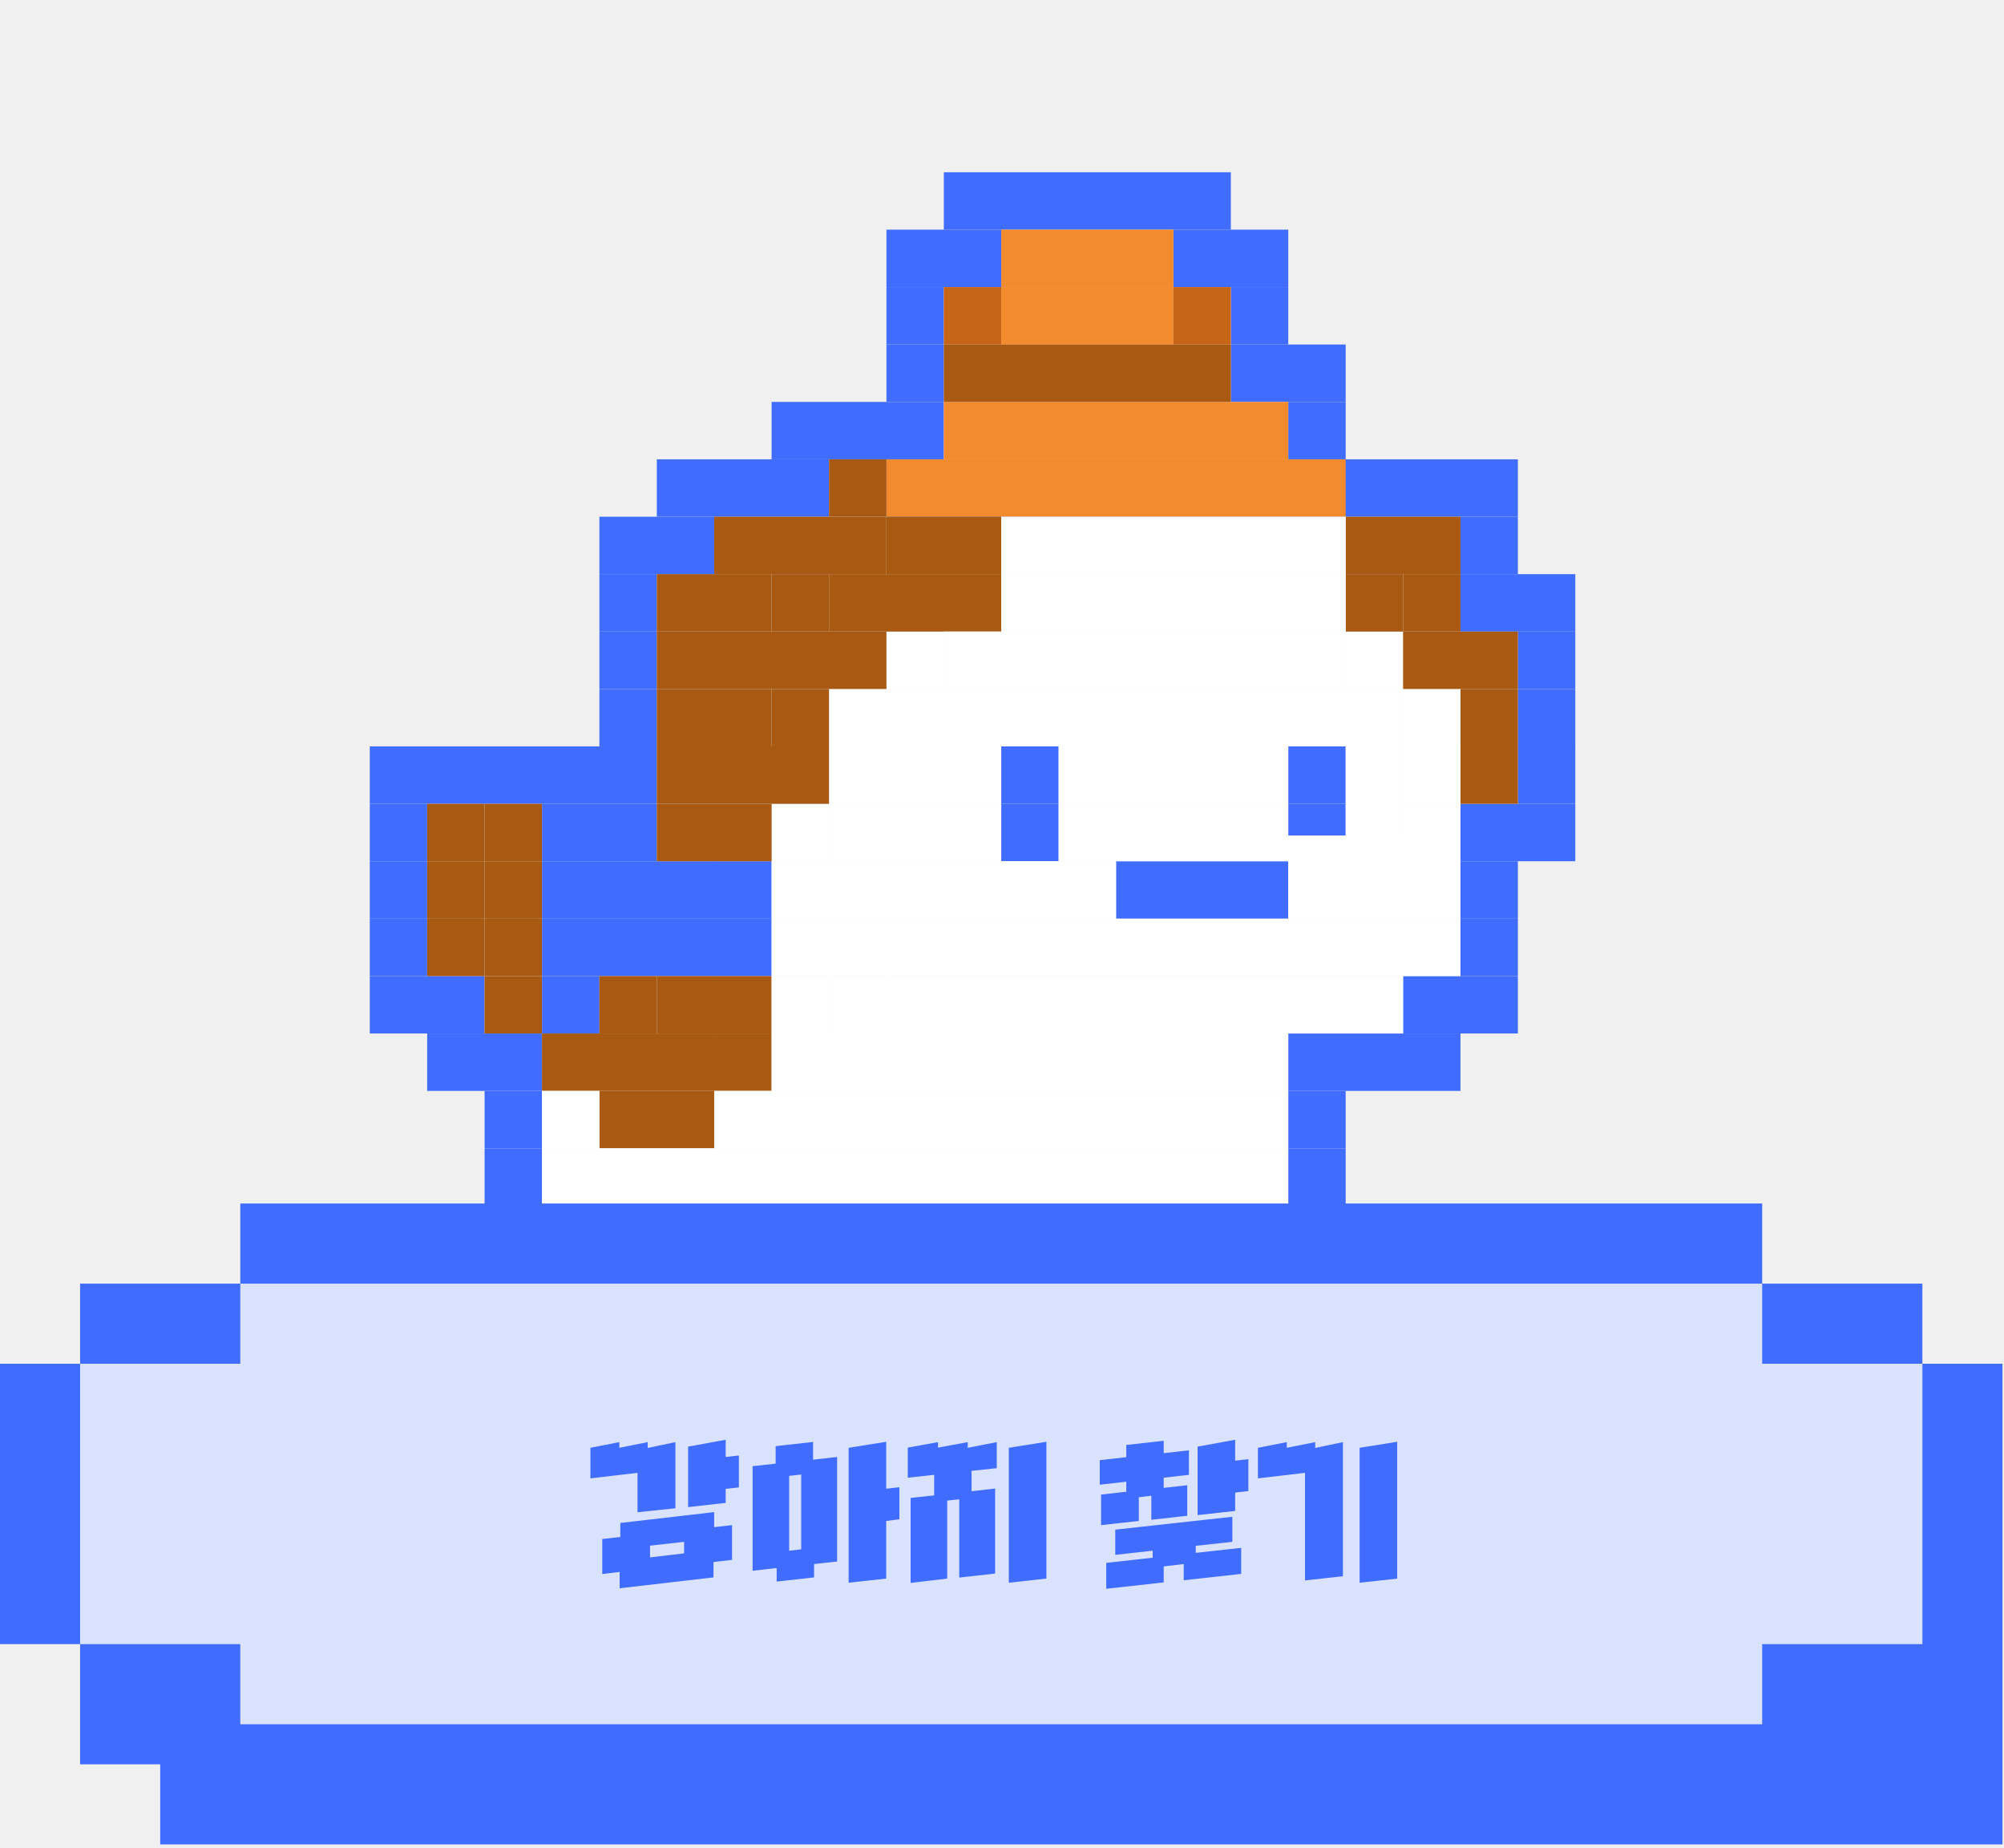
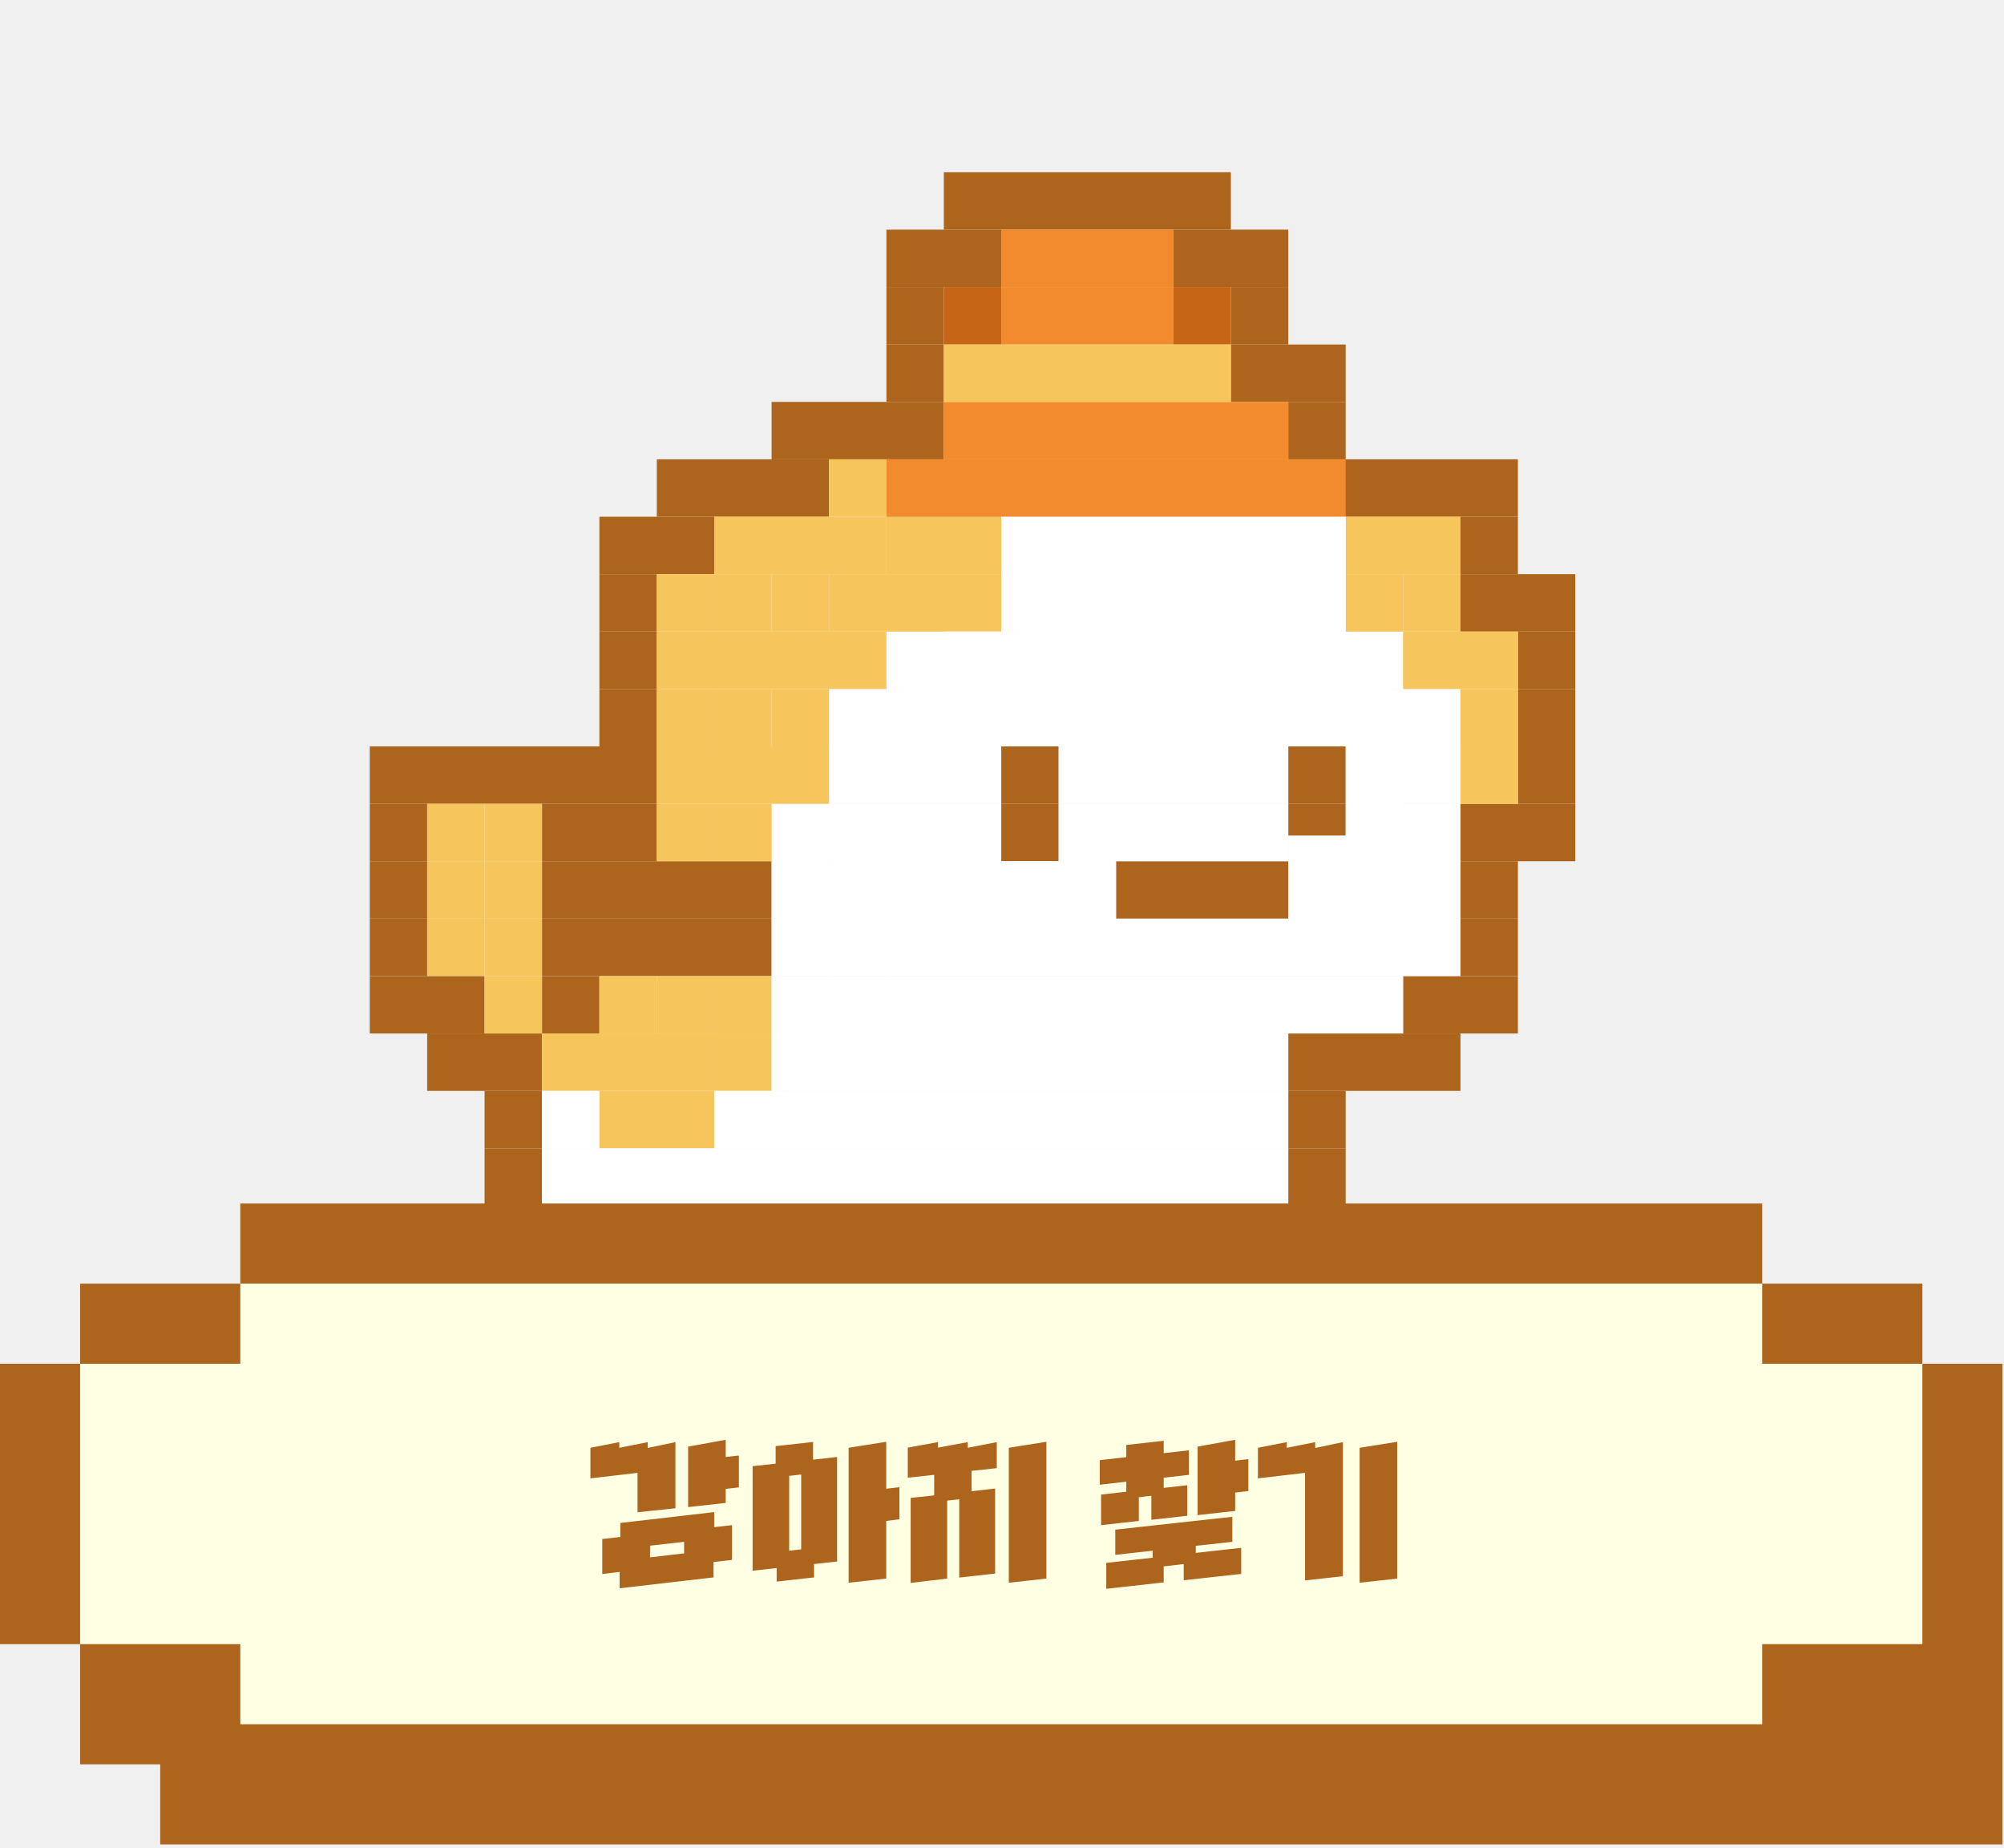
<svg xmlns="http://www.w3.org/2000/svg" width="192" height="177" viewBox="0 0 192 177" fill="none">
-   <path d="M117.927 16.5H90.427V22H117.927V16.5Z" fill="#406DFF" style="fill:#406DFF;fill:color(display-p3 0.251 0.427 1);fill-opacity:1;" />
-   <path d="M95.927 22H84.927V27.5H95.927V22Z" fill="#406DFF" style="fill:#406DFF;fill:color(display-p3 0.251 0.427 1);fill-opacity:1;" />
-   <path d="M123.427 22H112.427V27.5H123.427V22Z" fill="#406DFF" style="fill:#406DFF;fill:color(display-p3 0.251 0.427 1);fill-opacity:1;" />
-   <path d="M90.427 27.5H84.927V33H90.427V27.5Z" fill="#406DFF" style="fill:#406DFF;fill:color(display-p3 0.251 0.427 1);fill-opacity:1;" />
-   <path d="M123.427 27.5H117.927V33H123.427V27.5Z" fill="#406DFF" style="fill:#406DFF;fill:color(display-p3 0.251 0.427 1);fill-opacity:1;" />
-   <path d="M90.427 33H84.927V38.5H90.427V33Z" fill="#406DFF" style="fill:#406DFF;fill:color(display-p3 0.251 0.427 1);fill-opacity:1;" />
-   <path d="M128.927 33H117.927V38.5H128.927V33Z" fill="#406DFF" style="fill:#406DFF;fill:color(display-p3 0.251 0.427 1);fill-opacity:1;" />
-   <path d="M90.427 38.5H73.927V44H90.427V38.5Z" fill="#406DFF" style="fill:#406DFF;fill:color(display-p3 0.251 0.427 1);fill-opacity:1;" />
-   <path d="M128.927 38.5H123.427V44H128.927V38.5Z" fill="#406DFF" style="fill:#406DFF;fill:color(display-p3 0.251 0.427 1);fill-opacity:1;" />
-   <path d="M79.427 44H62.927V49.5H79.427V44Z" fill="#406DFF" style="fill:#406DFF;fill:color(display-p3 0.251 0.427 1);fill-opacity:1;" />
-   <path d="M145.427 44H84.927V49.5H145.427V44Z" fill="#406DFF" style="fill:#406DFF;fill:color(display-p3 0.251 0.427 1);fill-opacity:1;" />
-   <path d="M68.427 49.5H57.427V55H68.427V49.5Z" fill="#406DFF" style="fill:#406DFF;fill:color(display-p3 0.251 0.427 1);fill-opacity:1;" />
-   <path d="M145.427 49.5H139.927V55H145.427V49.5Z" fill="#406DFF" style="fill:#406DFF;fill:color(display-p3 0.251 0.427 1);fill-opacity:1;" />
-   <path d="M62.927 55H57.427V60.5H62.927V55Z" fill="#406DFF" style="fill:#406DFF;fill:color(display-p3 0.251 0.427 1);fill-opacity:1;" />
-   <path d="M150.927 55H139.927V60.5H150.927V55Z" fill="#406DFF" style="fill:#406DFF;fill:color(display-p3 0.251 0.427 1);fill-opacity:1;" />
-   <path d="M62.927 60.5H57.427V66H62.927V60.5Z" fill="#406DFF" style="fill:#406DFF;fill:color(display-p3 0.251 0.427 1);fill-opacity:1;" />
+   <path d="M117.927 16.5H90.427V22H117.927V16.5Z" fill="#AD651D" style="fill:#AD651D;fill:color(display-p3 0.678 0.396 0.114);fill-opacity:1;" />
+   <path d="M95.927 22H84.927V27.5H95.927V22Z" fill="#AD651D" style="fill:#AD651D;fill:color(display-p3 0.678 0.396 0.114);fill-opacity:1;" />
+   <path d="M123.427 22H112.427V27.5H123.427V22Z" fill="#AD651D" style="fill:#AD651D;fill:color(display-p3 0.678 0.396 0.114);fill-opacity:1;" />
+   <path d="M90.427 27.5H84.927V33H90.427V27.5Z" fill="#AD651D" style="fill:#AD651D;fill:color(display-p3 0.678 0.396 0.114);fill-opacity:1;" />
+   <path d="M123.427 27.5H117.927V33H123.427V27.5Z" fill="#AD651D" style="fill:#AD651D;fill:color(display-p3 0.678 0.396 0.114);fill-opacity:1;" />
+   <path d="M90.427 33H84.927V38.5H90.427V33Z" fill="#AD651D" style="fill:#AD651D;fill:color(display-p3 0.678 0.396 0.114);fill-opacity:1;" />
+   <path d="M128.927 33H117.927V38.5H128.927V33Z" fill="#AD651D" style="fill:#AD651D;fill:color(display-p3 0.678 0.396 0.114);fill-opacity:1;" />
+   <path d="M90.427 38.5H73.927V44H90.427V38.5Z" fill="#AD651D" style="fill:#AD651D;fill:color(display-p3 0.678 0.396 0.114);fill-opacity:1;" />
+   <path d="M128.927 38.5H123.427V44H128.927V38.5Z" fill="#AD651D" style="fill:#AD651D;fill:color(display-p3 0.678 0.396 0.114);fill-opacity:1;" />
+   <path d="M79.427 44H62.927V49.5H79.427V44Z" fill="#AD651D" style="fill:#AD651D;fill:color(display-p3 0.678 0.396 0.114);fill-opacity:1;" />
+   <path d="M145.427 44H84.927V49.5H145.427V44Z" fill="#AD651D" style="fill:#AD651D;fill:color(display-p3 0.678 0.396 0.114);fill-opacity:1;" />
+   <path d="M68.427 49.5H57.427V55H68.427V49.5Z" fill="#AD651D" style="fill:#AD651D;fill:color(display-p3 0.678 0.396 0.114);fill-opacity:1;" />
+   <path d="M145.427 49.5H139.927V55H145.427V49.5Z" fill="#AD651D" style="fill:#AD651D;fill:color(display-p3 0.678 0.396 0.114);fill-opacity:1;" />
+   <path d="M62.927 55H57.427V60.5H62.927V55Z" fill="#AD651D" style="fill:#AD651D;fill:color(display-p3 0.678 0.396 0.114);fill-opacity:1;" />
+   <path d="M150.927 55H139.927V60.5H150.927V55Z" fill="#AD651D" style="fill:#AD651D;fill:color(display-p3 0.678 0.396 0.114);fill-opacity:1;" />
+   <path d="M62.927 60.5H57.427V66H62.927V60.5Z" fill="#AD651D" style="fill:#AD651D;fill:color(display-p3 0.678 0.396 0.114);fill-opacity:1;" />
  <path d="M90.427 60.5H84.927V66H90.427V60.5Z" fill="white" style="fill:white;fill-opacity:1;" />
  <path d="M134.427 60.5H128.927V66H134.427V60.5Z" fill="white" style="fill:white;fill-opacity:1;" />
-   <path d="M150.927 60.5H145.427V66H150.927V60.5Z" fill="#406DFF" style="fill:#406DFF;fill:color(display-p3 0.251 0.427 1);fill-opacity:1;" />
-   <path d="M62.927 66H57.427V71.5H62.927V66Z" fill="#406DFF" style="fill:#406DFF;fill:color(display-p3 0.251 0.427 1);fill-opacity:1;" />
+   <path d="M150.927 60.5H145.427V66H150.927V60.5Z" fill="#AD651D" style="fill:#AD651D;fill:color(display-p3 0.678 0.396 0.114);fill-opacity:1;" />
+   <path d="M62.927 66H57.427V71.5H62.927V66Z" fill="#AD651D" style="fill:#AD651D;fill:color(display-p3 0.678 0.396 0.114);fill-opacity:1;" />
  <path d="M84.927 66H79.427V71.5H84.927V66Z" fill="white" style="fill:white;fill-opacity:1;" />
  <path d="M139.927 66H134.427V71.5H139.927V66Z" fill="white" style="fill:white;fill-opacity:1;" />
-   <path d="M150.927 66H145.427V71.5H150.927V66Z" fill="#406DFF" style="fill:#406DFF;fill:color(display-p3 0.251 0.427 1);fill-opacity:1;" />
-   <path d="M62.927 71.5H35.427V77H62.927V71.5Z" fill="#406DFF" style="fill:#406DFF;fill:color(display-p3 0.251 0.427 1);fill-opacity:1;" />
+   <path d="M150.927 66H145.427V71.5H150.927V66Z" fill="#AD651D" style="fill:#AD651D;fill:color(display-p3 0.678 0.396 0.114);fill-opacity:1;" />
+   <path d="M62.927 71.5H35.427V77H62.927V71.5Z" fill="#AD651D" style="fill:#AD651D;fill:color(display-p3 0.678 0.396 0.114);fill-opacity:1;" />
  <path d="M84.927 71.5H79.427V77H84.927V71.5Z" fill="white" style="fill:white;fill-opacity:1;" />
-   <path d="M101.427 71.5H95.927V77H101.427V71.5Z" fill="#406DFF" style="fill:#406DFF;fill:color(display-p3 0.251 0.427 1);fill-opacity:1;" />
-   <path d="M128.927 71.5H123.427V77H128.927V71.5Z" fill="#406DFF" style="fill:#406DFF;fill:color(display-p3 0.251 0.427 1);fill-opacity:1;" />
-   <path d="M150.927 71.5H145.427V77H150.927V71.5Z" fill="#406DFF" style="fill:#406DFF;fill:color(display-p3 0.251 0.427 1);fill-opacity:1;" />
-   <path d="M40.927 77H35.427V82.5H40.927V77Z" fill="#406DFF" style="fill:#406DFF;fill:color(display-p3 0.251 0.427 1);fill-opacity:1;" />
-   <path d="M62.927 77H51.927V82.5H62.927V77Z" fill="#406DFF" style="fill:#406DFF;fill:color(display-p3 0.251 0.427 1);fill-opacity:1;" />
+   <path d="M101.427 71.5H95.927V77H101.427V71.5Z" fill="#AD651D" style="fill:#AD651D;fill:color(display-p3 0.678 0.396 0.114);fill-opacity:1;" />
+   <path d="M128.927 71.5H123.427V77H128.927V71.5Z" fill="#AD651D" style="fill:#AD651D;fill:color(display-p3 0.678 0.396 0.114);fill-opacity:1;" />
+   <path d="M150.927 71.5H145.427V77H150.927V71.5Z" fill="#AD651D" style="fill:#AD651D;fill:color(display-p3 0.678 0.396 0.114);fill-opacity:1;" />
+   <path d="M40.927 77H35.427V82.5H40.927V77Z" fill="#AD651D" style="fill:#AD651D;fill:color(display-p3 0.678 0.396 0.114);fill-opacity:1;" />
+   <path d="M62.927 77H51.927V82.5H62.927V77Z" fill="#AD651D" style="fill:#AD651D;fill:color(display-p3 0.678 0.396 0.114);fill-opacity:1;" />
  <path d="M79.427 77H73.927V82.5H79.427V77Z" fill="white" style="fill:white;fill-opacity:1;" />
-   <path d="M101.427 77H95.927V82.5H101.427V77Z" fill="#406DFF" style="fill:#406DFF;fill:color(display-p3 0.251 0.427 1);fill-opacity:1;" />
-   <path d="M128.927 77H123.427V80.053H128.927V77Z" fill="#406DFF" style="fill:#406DFF;fill:color(display-p3 0.251 0.427 1);fill-opacity:1;" />
-   <path d="M150.927 77H139.927V82.5H150.927V77Z" fill="#406DFF" style="fill:#406DFF;fill:color(display-p3 0.251 0.427 1);fill-opacity:1;" />
-   <path d="M40.927 82.5H35.427V88H40.927V82.5Z" fill="#406DFF" style="fill:#406DFF;fill:color(display-p3 0.251 0.427 1);fill-opacity:1;" />
-   <path d="M73.927 82.5H51.927V88H73.927V82.5Z" fill="#406DFF" style="fill:#406DFF;fill:color(display-p3 0.251 0.427 1);fill-opacity:1;" />
-   <path d="M123.427 82.5H106.927V88H123.427V82.5Z" fill="#406DFF" style="fill:#406DFF;fill:color(display-p3 0.251 0.427 1);fill-opacity:1;" />
-   <path d="M145.427 82.5H139.927V88H145.427V82.5Z" fill="#406DFF" style="fill:#406DFF;fill:color(display-p3 0.251 0.427 1);fill-opacity:1;" />
-   <path d="M40.927 88H35.427V93.5H40.927V88Z" fill="#406DFF" style="fill:#406DFF;fill:color(display-p3 0.251 0.427 1);fill-opacity:1;" />
-   <path d="M73.927 88H51.927V93.5H73.927V88Z" fill="#406DFF" style="fill:#406DFF;fill:color(display-p3 0.251 0.427 1);fill-opacity:1;" />
-   <path d="M145.427 88H139.927V93.5H145.427V88Z" fill="#406DFF" style="fill:#406DFF;fill:color(display-p3 0.251 0.427 1);fill-opacity:1;" />
-   <path d="M46.427 93.5H35.427V99H46.427V93.5Z" fill="#406DFF" style="fill:#406DFF;fill:color(display-p3 0.251 0.427 1);fill-opacity:1;" />
-   <path d="M57.427 93.5H51.927V99H57.427V93.5Z" fill="#406DFF" style="fill:#406DFF;fill:color(display-p3 0.251 0.427 1);fill-opacity:1;" />
+   <path d="M101.427 77H95.927V82.5H101.427V77Z" fill="#AD651D" style="fill:#AD651D;fill:color(display-p3 0.678 0.396 0.114);fill-opacity:1;" />
+   <path d="M128.927 77H123.427V80.053H128.927V77Z" fill="#AD651D" style="fill:#AD651D;fill:color(display-p3 0.678 0.396 0.114);fill-opacity:1;" />
+   <path d="M150.927 77H139.927V82.5H150.927V77Z" fill="#AD651D" style="fill:#AD651D;fill:color(display-p3 0.678 0.396 0.114);fill-opacity:1;" />
+   <path d="M40.927 82.5H35.427V88H40.927V82.5Z" fill="#AD651D" style="fill:#AD651D;fill:color(display-p3 0.678 0.396 0.114);fill-opacity:1;" />
+   <path d="M73.927 82.5H51.927V88H73.927V82.5Z" fill="#AD651D" style="fill:#AD651D;fill:color(display-p3 0.678 0.396 0.114);fill-opacity:1;" />
+   <path d="M123.427 82.5H106.927V88H123.427V82.5Z" fill="#AD651D" style="fill:#AD651D;fill:color(display-p3 0.678 0.396 0.114);fill-opacity:1;" />
+   <path d="M145.427 82.5H139.927V88H145.427V82.5Z" fill="#AD651D" style="fill:#AD651D;fill:color(display-p3 0.678 0.396 0.114);fill-opacity:1;" />
+   <path d="M40.927 88H35.427V93.5H40.927V88Z" fill="#AD651D" style="fill:#AD651D;fill:color(display-p3 0.678 0.396 0.114);fill-opacity:1;" />
+   <path d="M73.927 88H51.927V93.5H73.927V88Z" fill="#AD651D" style="fill:#AD651D;fill:color(display-p3 0.678 0.396 0.114);fill-opacity:1;" />
+   <path d="M145.427 88H139.927V93.5H145.427V88Z" fill="#AD651D" style="fill:#AD651D;fill:color(display-p3 0.678 0.396 0.114);fill-opacity:1;" />
+   <path d="M46.427 93.5H35.427V99H46.427V93.5Z" fill="#AD651D" style="fill:#AD651D;fill:color(display-p3 0.678 0.396 0.114);fill-opacity:1;" />
+   <path d="M57.427 93.5H51.927V99H57.427V93.5Z" fill="#AD651D" style="fill:#AD651D;fill:color(display-p3 0.678 0.396 0.114);fill-opacity:1;" />
  <path d="M84.927 93.5H79.427V99H84.927V93.5Z" fill="white" style="fill:white;fill-opacity:1;" />
-   <path d="M145.427 93.5H134.427V99H145.427V93.5Z" fill="#406DFF" style="fill:#406DFF;fill:color(display-p3 0.251 0.427 1);fill-opacity:1;" />
-   <path d="M51.927 99H40.927V104.5H51.927V99Z" fill="#406DFF" style="fill:#406DFF;fill:color(display-p3 0.251 0.427 1);fill-opacity:1;" />
-   <path d="M139.927 99H123.427V104.5H139.927V99Z" fill="#406DFF" style="fill:#406DFF;fill:color(display-p3 0.251 0.427 1);fill-opacity:1;" />
-   <path d="M51.927 104.5H46.427V110H51.927V104.5Z" fill="#406DFF" style="fill:#406DFF;fill:color(display-p3 0.251 0.427 1);fill-opacity:1;" />
-   <path d="M128.927 104.5H123.427V110H128.927V104.5Z" fill="#406DFF" style="fill:#406DFF;fill:color(display-p3 0.251 0.427 1);fill-opacity:1;" />
-   <path d="M51.927 110H46.427V115.5H51.927V110Z" fill="#406DFF" style="fill:#406DFF;fill:color(display-p3 0.251 0.427 1);fill-opacity:1;" />
-   <path d="M128.927 110H123.427V115.5H128.927V110Z" fill="#406DFF" style="fill:#406DFF;fill:color(display-p3 0.251 0.427 1);fill-opacity:1;" />
-   <path d="M51.927 115.5H46.427V121H51.927V115.5Z" fill="#406DFF" style="fill:#406DFF;fill:color(display-p3 0.251 0.427 1);fill-opacity:1;" />
-   <path d="M128.927 115.5H123.427V121H128.927V115.5Z" fill="#406DFF" style="fill:#406DFF;fill:color(display-p3 0.251 0.427 1);fill-opacity:1;" />
-   <path d="M51.927 121H46.427V126.5H51.927V121Z" fill="#406DFF" style="fill:#406DFF;fill:color(display-p3 0.251 0.427 1);fill-opacity:1;" />
-   <path d="M79.427 121H62.927V126.5H79.427V121Z" fill="#406DFF" style="fill:#406DFF;fill:color(display-p3 0.251 0.427 1);fill-opacity:1;" />
-   <path d="M112.427 121H95.927V126.5H112.427V121Z" fill="#406DFF" style="fill:#406DFF;fill:color(display-p3 0.251 0.427 1);fill-opacity:1;" />
-   <path d="M128.927 121H123.427V126.5H128.927V121Z" fill="#406DFF" style="fill:#406DFF;fill:color(display-p3 0.251 0.427 1);fill-opacity:1;" />
-   <path d="M68.427 126.5H46.427V132H68.427V126.5Z" fill="#406DFF" style="fill:#406DFF;fill:color(display-p3 0.251 0.427 1);fill-opacity:1;" />
-   <path d="M101.427 126.5H73.927V132H101.427V126.5Z" fill="#406DFF" style="fill:#406DFF;fill:color(display-p3 0.251 0.427 1);fill-opacity:1;" />
-   <path d="M128.927 126.5H106.927V132H128.927V126.5Z" fill="#406DFF" style="fill:#406DFF;fill:color(display-p3 0.251 0.427 1);fill-opacity:1;" />
+   <path d="M145.427 93.5H134.427V99H145.427V93.5Z" fill="#AD651D" style="fill:#AD651D;fill:color(display-p3 0.678 0.396 0.114);fill-opacity:1;" />
+   <path d="M51.927 99H40.927V104.5H51.927V99Z" fill="#AD651D" style="fill:#AD651D;fill:color(display-p3 0.678 0.396 0.114);fill-opacity:1;" />
+   <path d="M139.927 99H123.427V104.5H139.927V99Z" fill="#AD651D" style="fill:#AD651D;fill:color(display-p3 0.678 0.396 0.114);fill-opacity:1;" />
+   <path d="M51.927 104.5H46.427V110H51.927V104.5Z" fill="#AD651D" style="fill:#AD651D;fill:color(display-p3 0.678 0.396 0.114);fill-opacity:1;" />
+   <path d="M128.927 104.5H123.427V110H128.927V104.5Z" fill="#AD651D" style="fill:#AD651D;fill:color(display-p3 0.678 0.396 0.114);fill-opacity:1;" />
+   <path d="M51.927 110H46.427V115.5H51.927V110Z" fill="#AD651D" style="fill:#AD651D;fill:color(display-p3 0.678 0.396 0.114);fill-opacity:1;" />
+   <path d="M128.927 110H123.427V115.5H128.927V110Z" fill="#AD651D" style="fill:#AD651D;fill:color(display-p3 0.678 0.396 0.114);fill-opacity:1;" />
+   <path d="M51.927 115.5H46.427V121H51.927V115.5Z" fill="#AD651D" style="fill:#AD651D;fill:color(display-p3 0.678 0.396 0.114);fill-opacity:1;" />
+   <path d="M128.927 115.5H123.427V121H128.927V115.5Z" fill="#AD651D" style="fill:#AD651D;fill:color(display-p3 0.678 0.396 0.114);fill-opacity:1;" />
+   <path d="M51.927 121H46.427V126.5H51.927V121Z" fill="#AD651D" style="fill:#AD651D;fill:color(display-p3 0.678 0.396 0.114);fill-opacity:1;" />
+   <path d="M79.427 121H62.927V126.5H79.427V121Z" fill="#AD651D" style="fill:#AD651D;fill:color(display-p3 0.678 0.396 0.114);fill-opacity:1;" />
+   <path d="M112.427 121H95.927V126.5H112.427V121Z" fill="#AD651D" style="fill:#AD651D;fill:color(display-p3 0.678 0.396 0.114);fill-opacity:1;" />
+   <path d="M128.927 121H123.427V126.5H128.927V121Z" fill="#AD651D" style="fill:#AD651D;fill:color(display-p3 0.678 0.396 0.114);fill-opacity:1;" />
+   <path d="M68.427 126.5H46.427V132H68.427V126.5Z" fill="#AD651D" style="fill:#AD651D;fill:color(display-p3 0.678 0.396 0.114);fill-opacity:1;" />
+   <path d="M101.427 126.5H73.927V132H101.427V126.5Z" fill="#AD651D" style="fill:#AD651D;fill:color(display-p3 0.678 0.396 0.114);fill-opacity:1;" />
+   <path d="M128.927 126.5H106.927V132H128.927V126.5Z" fill="#AD651D" style="fill:#AD651D;fill:color(display-p3 0.678 0.396 0.114);fill-opacity:1;" />
  <path d="M112.427 22H95.927V27.5H112.427V22Z" fill="#F28A2E" style="fill:#F28A2E;fill:color(display-p3 0.949 0.541 0.18);fill-opacity:1;" />
  <path d="M112.427 27.5H95.927V33H112.427V27.5Z" fill="#F28A2E" style="fill:#F28A2E;fill:color(display-p3 0.949 0.541 0.18);fill-opacity:1;" />
  <path d="M123.427 38.5H90.427V44H123.427V38.5Z" fill="#F28A2E" style="fill:#F28A2E;fill:color(display-p3 0.949 0.541 0.18);fill-opacity:1;" />
  <path d="M128.927 44H84.927V49.5H128.927V44Z" fill="#F28A2E" style="fill:#F28A2E;fill:color(display-p3 0.949 0.541 0.18);fill-opacity:1;" />
  <path d="M95.927 27.5H90.427V33H95.927V27.5Z" fill="#C76516" style="fill:#C76516;fill:color(display-p3 0.78 0.396 0.086);fill-opacity:1;" />
  <path d="M117.927 27.5H112.427V33H117.927V27.5Z" fill="#C76516" style="fill:#C76516;fill:color(display-p3 0.78 0.396 0.086);fill-opacity:1;" />
-   <path d="M95.927 49.5H84.927V55H95.927V49.5Z" fill="#A85A13" style="fill:#A85A13;fill:color(display-p3 0.659 0.353 0.074);fill-opacity:1;" />
-   <path d="M68.427 55H62.927V60.5H68.427V55Z" fill="#A85A13" style="fill:#A85A13;fill:color(display-p3 0.659 0.353 0.074);fill-opacity:1;" />
-   <path d="M79.427 55H73.927V60.5H79.427V55Z" fill="#A85A13" style="fill:#A85A13;fill:color(display-p3 0.659 0.353 0.074);fill-opacity:1;" />
-   <path d="M134.427 55H128.927V60.5H134.427V55Z" fill="#A85A13" style="fill:#A85A13;fill:color(display-p3 0.659 0.353 0.074);fill-opacity:1;" />
-   <path d="M73.927 66H68.427V71.5H73.927V66Z" fill="#A85A13" style="fill:#A85A13;fill:color(display-p3 0.659 0.353 0.074);fill-opacity:1;" />
-   <path d="M145.427 66H139.927V71.5H145.427V66Z" fill="#A85A13" style="fill:#A85A13;fill:color(display-p3 0.659 0.353 0.074);fill-opacity:1;" />
-   <path d="M145.427 71.5H139.927V77H145.427V71.5Z" fill="#A85A13" style="fill:#A85A13;fill:color(display-p3 0.659 0.353 0.074);fill-opacity:1;" />
-   <path d="M46.427 77H40.927V82.5H46.427V77Z" fill="#A85A13" style="fill:#A85A13;fill:color(display-p3 0.659 0.353 0.074);fill-opacity:1;" />
-   <path d="M68.427 77H62.927V82.5H68.427V77Z" fill="#A85A13" style="fill:#A85A13;fill:color(display-p3 0.659 0.353 0.074);fill-opacity:1;" />
-   <path d="M46.427 82.5H40.927V88H46.427V82.5Z" fill="#A85A13" style="fill:#A85A13;fill:color(display-p3 0.659 0.353 0.074);fill-opacity:1;" />
-   <path d="M46.427 88H40.927V93.5H46.427V88Z" fill="#A85A13" style="fill:#A85A13;fill:color(display-p3 0.659 0.353 0.074);fill-opacity:1;" />
-   <path d="M68.427 93.5H62.927V99H68.427V93.5Z" fill="#A85A13" style="fill:#A85A13;fill:color(display-p3 0.659 0.353 0.074);fill-opacity:1;" />
-   <path d="M73.927 99H68.427V104.5H73.927V99Z" fill="#A85A13" style="fill:#A85A13;fill:color(display-p3 0.659 0.353 0.074);fill-opacity:1;" />
-   <path d="M68.427 104.5H57.427V110H68.427V104.5Z" fill="#A85A13" style="fill:#A85A13;fill:color(display-p3 0.659 0.353 0.074);fill-opacity:1;" />
-   <path d="M117.927 33H90.427V38.5H117.927V33Z" fill="#A85A13" style="fill:#A85A13;fill:color(display-p3 0.659 0.353 0.074);fill-opacity:1;" />
-   <path d="M84.927 44H79.427V49.5H84.927V44Z" fill="#A85A13" style="fill:#A85A13;fill:color(display-p3 0.659 0.353 0.074);fill-opacity:1;" />
-   <path d="M84.927 49.5H68.427V55H84.927V49.5Z" fill="#A85A13" style="fill:#A85A13;fill:color(display-p3 0.659 0.353 0.074);fill-opacity:1;" />
-   <path d="M139.927 49.5H128.927V55H139.927V49.5Z" fill="#A85A13" style="fill:#A85A13;fill:color(display-p3 0.659 0.353 0.074);fill-opacity:1;" />
-   <path d="M73.927 55H68.427V60.5H73.927V55Z" fill="#A85A13" style="fill:#A85A13;fill:color(display-p3 0.659 0.353 0.074);fill-opacity:1;" />
-   <path d="M95.927 55H79.427V60.5H95.927V55Z" fill="#A85A13" style="fill:#A85A13;fill:color(display-p3 0.659 0.353 0.074);fill-opacity:1;" />
-   <path d="M139.927 55H134.427V60.5H139.927V55Z" fill="#A85A13" style="fill:#A85A13;fill:color(display-p3 0.659 0.353 0.074);fill-opacity:1;" />
-   <path d="M84.927 60.5H62.927V66H84.927V60.5Z" fill="#A85A13" style="fill:#A85A13;fill:color(display-p3 0.659 0.353 0.074);fill-opacity:1;" />
-   <path d="M145.427 60.5H134.427V66H145.427V60.5Z" fill="#A85A13" style="fill:#A85A13;fill:color(display-p3 0.659 0.353 0.074);fill-opacity:1;" />
-   <path d="M68.427 66H62.927V71.5H68.427V66Z" fill="#A85A13" style="fill:#A85A13;fill:color(display-p3 0.659 0.353 0.074);fill-opacity:1;" />
-   <path d="M79.427 66H73.927V71.5H79.427V66Z" fill="#A85A13" style="fill:#A85A13;fill:color(display-p3 0.659 0.353 0.074);fill-opacity:1;" />
-   <path d="M79.427 71.5H62.927V77H79.427V71.5Z" fill="#A85A13" style="fill:#A85A13;fill:color(display-p3 0.659 0.353 0.074);fill-opacity:1;" />
-   <path d="M51.927 77H46.427V82.5H51.927V77Z" fill="#A85A13" style="fill:#A85A13;fill:color(display-p3 0.659 0.353 0.074);fill-opacity:1;" />
-   <path d="M73.927 77H68.427V82.5H73.927V77Z" fill="#A85A13" style="fill:#A85A13;fill:color(display-p3 0.659 0.353 0.074);fill-opacity:1;" />
-   <path d="M51.927 82.5H46.427V88H51.927V82.5Z" fill="#A85A13" style="fill:#A85A13;fill:color(display-p3 0.659 0.353 0.074);fill-opacity:1;" />
-   <path d="M51.927 88H46.427V93.5H51.927V88Z" fill="#A85A13" style="fill:#A85A13;fill:color(display-p3 0.659 0.353 0.074);fill-opacity:1;" />
-   <path d="M51.927 93.5H46.427V99H51.927V93.5Z" fill="#A85A13" style="fill:#A85A13;fill:color(display-p3 0.659 0.353 0.074);fill-opacity:1;" />
-   <path d="M62.927 93.5H57.427V99H62.927V93.5Z" fill="#A85A13" style="fill:#A85A13;fill:color(display-p3 0.659 0.353 0.074);fill-opacity:1;" />
-   <path d="M73.927 93.5H68.427V99H73.927V93.5Z" fill="#A85A13" style="fill:#A85A13;fill:color(display-p3 0.659 0.353 0.074);fill-opacity:1;" />
-   <path d="M68.427 99H51.927V104.5H68.427V99Z" fill="#A85A13" style="fill:#A85A13;fill:color(display-p3 0.659 0.353 0.074);fill-opacity:1;" />
+   <path d="M95.927 49.5H84.927V55H95.927V49.5Z" fill="#F6C65D" style="fill:#F6C65D;fill:color(display-p3 0.965 0.776 0.365);fill-opacity:1;" />
+   <path d="M68.427 55H62.927V60.5H68.427V55Z" fill="#F6C65D" style="fill:#F6C65D;fill:color(display-p3 0.965 0.776 0.365);fill-opacity:1;" />
+   <path d="M79.427 55H73.927V60.5H79.427V55Z" fill="#F6C65D" style="fill:#F6C65D;fill:color(display-p3 0.965 0.776 0.365);fill-opacity:1;" />
+   <path d="M134.427 55H128.927V60.5H134.427V55Z" fill="#F6C65D" style="fill:#F6C65D;fill:color(display-p3 0.965 0.776 0.365);fill-opacity:1;" />
+   <path d="M73.927 66H68.427V71.5H73.927V66Z" fill="#F6C65D" style="fill:#F6C65D;fill:color(display-p3 0.965 0.776 0.365);fill-opacity:1;" />
+   <path d="M145.427 66H139.927V71.5H145.427V66Z" fill="#F6C65D" style="fill:#F6C65D;fill:color(display-p3 0.965 0.776 0.365);fill-opacity:1;" />
+   <path d="M145.427 71.5H139.927V77H145.427V71.5Z" fill="#F6C65D" style="fill:#F6C65D;fill:color(display-p3 0.965 0.776 0.365);fill-opacity:1;" />
+   <path d="M46.427 77H40.927V82.5H46.427V77Z" fill="#F6C65D" style="fill:#F6C65D;fill:color(display-p3 0.965 0.776 0.365);fill-opacity:1;" />
+   <path d="M68.427 77H62.927V82.5H68.427V77Z" fill="#F6C65D" style="fill:#F6C65D;fill:color(display-p3 0.965 0.776 0.365);fill-opacity:1;" />
+   <path d="M46.427 82.5H40.927V88H46.427V82.5Z" fill="#F6C65D" style="fill:#F6C65D;fill:color(display-p3 0.965 0.776 0.365);fill-opacity:1;" />
+   <path d="M46.427 88H40.927V93.5H46.427V88Z" fill="#F6C65D" style="fill:#F6C65D;fill:color(display-p3 0.965 0.776 0.365);fill-opacity:1;" />
+   <path d="M68.427 93.5H62.927V99H68.427V93.5Z" fill="#F6C65D" style="fill:#F6C65D;fill:color(display-p3 0.965 0.776 0.365);fill-opacity:1;" />
+   <path d="M73.927 99H68.427V104.5H73.927V99Z" fill="#F6C65D" style="fill:#F6C65D;fill:color(display-p3 0.965 0.776 0.365);fill-opacity:1;" />
+   <path d="M68.427 104.5H57.427V110H68.427V104.5Z" fill="#F6C65D" style="fill:#F6C65D;fill:color(display-p3 0.965 0.776 0.365);fill-opacity:1;" />
+   <path d="M117.927 33H90.427V38.5H117.927V33Z" fill="#F6C65D" style="fill:#F6C65D;fill:color(display-p3 0.965 0.776 0.365);fill-opacity:1;" />
+   <path d="M84.927 44H79.427V49.5H84.927V44Z" fill="#F6C65D" style="fill:#F6C65D;fill:color(display-p3 0.965 0.776 0.365);fill-opacity:1;" />
+   <path d="M84.927 49.5H68.427V55H84.927V49.5Z" fill="#F6C65D" style="fill:#F6C65D;fill:color(display-p3 0.965 0.776 0.365);fill-opacity:1;" />
+   <path d="M139.927 49.5H128.927V55H139.927V49.5Z" fill="#F6C65D" style="fill:#F6C65D;fill:color(display-p3 0.965 0.776 0.365);fill-opacity:1;" />
+   <path d="M73.927 55H68.427V60.5H73.927V55Z" fill="#F6C65D" style="fill:#F6C65D;fill:color(display-p3 0.965 0.776 0.365);fill-opacity:1;" />
+   <path d="M95.927 55H79.427V60.5H95.927V55Z" fill="#F6C65D" style="fill:#F6C65D;fill:color(display-p3 0.965 0.776 0.365);fill-opacity:1;" />
+   <path d="M139.927 55H134.427V60.5H139.927V55Z" fill="#F6C65D" style="fill:#F6C65D;fill:color(display-p3 0.965 0.776 0.365);fill-opacity:1;" />
+   <path d="M84.927 60.5H62.927V66H84.927V60.5Z" fill="#F6C65D" style="fill:#F6C65D;fill:color(display-p3 0.965 0.776 0.365);fill-opacity:1;" />
+   <path d="M145.427 60.5H134.427V66H145.427V60.5Z" fill="#F6C65D" style="fill:#F6C65D;fill:color(display-p3 0.965 0.776 0.365);fill-opacity:1;" />
+   <path d="M68.427 66H62.927V71.5H68.427V66Z" fill="#F6C65D" style="fill:#F6C65D;fill:color(display-p3 0.965 0.776 0.365);fill-opacity:1;" />
+   <path d="M79.427 66H73.927V71.5H79.427V66Z" fill="#F6C65D" style="fill:#F6C65D;fill:color(display-p3 0.965 0.776 0.365);fill-opacity:1;" />
+   <path d="M79.427 71.5H62.927V77H79.427V71.5Z" fill="#F6C65D" style="fill:#F6C65D;fill:color(display-p3 0.965 0.776 0.365);fill-opacity:1;" />
+   <path d="M51.927 77H46.427V82.5H51.927V77Z" fill="#F6C65D" style="fill:#F6C65D;fill:color(display-p3 0.965 0.776 0.365);fill-opacity:1;" />
+   <path d="M73.927 77H68.427V82.5H73.927V77Z" fill="#F6C65D" style="fill:#F6C65D;fill:color(display-p3 0.965 0.776 0.365);fill-opacity:1;" />
+   <path d="M51.927 82.5H46.427V88H51.927V82.5Z" fill="#F6C65D" style="fill:#F6C65D;fill:color(display-p3 0.965 0.776 0.365);fill-opacity:1;" />
+   <path d="M51.927 88H46.427V93.5H51.927V88Z" fill="#F6C65D" style="fill:#F6C65D;fill:color(display-p3 0.965 0.776 0.365);fill-opacity:1;" />
+   <path d="M51.927 93.5H46.427V99H51.927V93.5Z" fill="#F6C65D" style="fill:#F6C65D;fill:color(display-p3 0.965 0.776 0.365);fill-opacity:1;" />
+   <path d="M62.927 93.5H57.427V99H62.927V93.5Z" fill="#F6C65D" style="fill:#F6C65D;fill:color(display-p3 0.965 0.776 0.365);fill-opacity:1;" />
+   <path d="M73.927 93.5H68.427V99H73.927V93.5Z" fill="#F6C65D" style="fill:#F6C65D;fill:color(display-p3 0.965 0.776 0.365);fill-opacity:1;" />
+   <path d="M68.427 99H51.927V104.5H68.427V99Z" fill="#F6C65D" style="fill:#F6C65D;fill:color(display-p3 0.965 0.776 0.365);fill-opacity:1;" />
  <path d="M128.927 49.5H95.927V55H128.927V49.5Z" fill="white" style="fill:white;fill-opacity:1;" />
  <path d="M128.927 55H95.927V60.5H128.927V55Z" fill="white" style="fill:white;fill-opacity:1;" />
  <path d="M128.927 60.5H90.427V66H128.927V60.5Z" fill="white" style="fill:white;fill-opacity:1;" />
  <path d="M134.427 66H84.927V71.5H134.427V66Z" fill="white" style="fill:white;fill-opacity:1;" />
  <path d="M95.927 71.5H84.927V77H95.927V71.5Z" fill="white" style="fill:white;fill-opacity:1;" />
  <path d="M123.427 71.5H101.427V77H123.427V71.5Z" fill="white" style="fill:white;fill-opacity:1;" />
  <path d="M139.927 71.5H134.427V77H139.927V71.5Z" fill="white" style="fill:white;fill-opacity:1;" />
  <path d="M95.927 77H79.427V82.5H95.927V77Z" fill="white" style="fill:white;fill-opacity:1;" />
  <path d="M123.427 77H101.427V82.5H123.427V77Z" fill="white" style="fill:white;fill-opacity:1;" />
  <path d="M139.927 77H134.427V82.5H139.927V77Z" fill="white" style="fill:white;fill-opacity:1;" />
  <path d="M106.927 82.5H73.927V88H106.927V82.5Z" fill="white" style="fill:white;fill-opacity:1;" />
  <path d="M139.927 80.053H123.427V88H139.927V80.053Z" fill="white" style="fill:white;fill-opacity:1;" />
  <path d="M139.927 88H73.927V93.5H139.927V88Z" fill="white" style="fill:white;fill-opacity:1;" />
  <path d="M79.427 93.5H73.927V99H79.427V93.5Z" fill="white" style="fill:white;fill-opacity:1;" />
  <path d="M134.427 93.5H84.927V99H134.427V93.5Z" fill="white" style="fill:white;fill-opacity:1;" />
  <path d="M123.427 99H73.927V104.5H123.427V99Z" fill="white" style="fill:white;fill-opacity:1;" />
  <path d="M57.427 104.5H51.927V110H57.427V104.5Z" fill="white" style="fill:white;fill-opacity:1;" />
  <path d="M123.427 104.5H68.427V110H123.427V104.5Z" fill="white" style="fill:white;fill-opacity:1;" />
  <path d="M123.427 110H51.927V115.5H123.427V110Z" fill="white" style="fill:white;fill-opacity:1;" />
  <path d="M123.427 115.5H51.927V121H123.427V115.5Z" fill="white" style="fill:white;fill-opacity:1;" />
  <path d="M62.927 121H51.927V126.5H62.927V121Z" fill="white" style="fill:white;fill-opacity:1;" />
  <path d="M95.927 121H79.427V126.5H95.927V121Z" fill="white" style="fill:white;fill-opacity:1;" />
  <path d="M123.427 121H112.427V126.5H123.427V121Z" fill="white" style="fill:white;fill-opacity:1;" />
  <path d="M134.427 71.5H128.927V82.5H134.427V71.5Z" fill="white" style="fill:white;fill-opacity:1;" />
-   <path d="M184.181 130.636H191.854V176.681H15.349V169.007H7.675V157.495H0V130.636H7.675V122.962H184.181V130.636ZM168.832 122.961H23.023V115.287H168.832V122.961Z" fill="#406DFF" style="fill:#406DFF;fill:color(display-p3 0.251 0.427 1);fill-opacity:1;" />
-   <path d="M23.023 157.496H7.675V130.637H23.023V122.963H168.832V130.637H184.181V157.496H168.832V165.17H23.023V157.496Z" fill="#D9E2FF" style="fill:#D9E2FF;fill:color(display-p3 0.851 0.886 1);fill-opacity:1;" />
-   <path d="M69.527 137.92V139.568L70.791 139.424V142.48L69.527 142.624V143.968L65.927 144.368V138.576L69.527 137.92ZM61.079 141.088L56.567 141.616V138.688L59.335 138.144V138.688L62.055 138.144V138.704L64.711 138.144V144.48L61.079 144.864V141.088ZM68.423 144.848V146.288L70.135 146.096V149.424L68.359 149.632V151.104L59.367 152.144V150.576L57.703 150.784V147.424L59.431 147.232V145.888L68.423 144.848ZM62.279 149.184L65.543 148.8V147.696L62.279 148.064V149.184ZM84.906 138.112V142.608L86.17 142.464V145.536L84.906 145.696V151.216L81.306 151.616V138.688L84.906 138.112ZM72.106 150.464V140.448L74.314 140.208V138.528L77.898 138.128V139.824L80.202 139.568V149.584L77.994 149.824V151.104L74.41 151.504V150.208L72.106 150.464ZM75.61 148.544L76.762 148.416V141.248L75.61 141.376V148.544ZM87.246 151.632V143.488L89.501 143.248V141.28L86.974 141.552V138.672L89.87 138.144V138.672L92.718 138.144V138.688L95.501 138.144V140.64L93.085 140.896V142.848L95.341 142.592V150.736L91.901 151.12V143.616L90.749 143.744V151.216L87.246 151.632ZM100.253 138.112V151.216L96.653 151.616V138.688L100.253 138.112ZM105.988 152.192V149.712L110.436 149.216V148.544L106.852 148.944V146.528L118.068 145.296V147.696L114.564 148.08V148.752L118.916 148.272V150.768L113.412 151.376V149.824L111.492 150.048V151.584L105.988 152.192ZM118.34 137.92V139.92L119.604 139.776V142.832L118.34 142.976V144.736L114.74 145.136V138.576L118.34 137.92ZM111.492 138.016V139.2L113.908 138.928V141.28L111.492 141.552V142.528L113.748 142.272V145.2L110.308 145.584V143.28L109.108 143.424V145.696L105.492 146.096V143.168L107.908 142.896V141.936L105.364 142.224V139.872L107.908 139.584V138.416L111.492 138.016ZM125.031 141.088L120.519 141.616V138.688L123.287 138.144V138.688L126.007 138.144V138.704L128.663 138.144V150.992L125.031 151.392V141.088ZM133.863 138.112V151.216L130.263 151.616V138.688L133.863 138.112Z" fill="#406DFF" style="fill:#406DFF;fill:color(display-p3 0.251 0.427 1);fill-opacity:1;" />
+   <path d="M184.181 130.636H191.854V176.681H15.349V169.007H7.675V157.495H0V130.636H7.675V122.962H184.181V130.636ZM168.832 122.961H23.023V115.287H168.832V122.961Z" fill="#AD651D" style="fill:#AD651D;fill:color(display-p3 0.678 0.396 0.114);fill-opacity:1;" />
+   <path d="M23.023 157.495H7.675V130.636H23.023V122.961H168.832V130.636H184.181V157.495H168.832V165.169H23.023V157.495Z" fill="#FFFFE3" style="fill:#FFFFE3;fill:color(display-p3 1 1 0.89);fill-opacity:1;" />
+   <path d="M69.527 137.92V139.568L70.791 139.424V142.48L69.527 142.624V143.968L65.927 144.368V138.576L69.527 137.92ZM61.079 141.088L56.567 141.616V138.688L59.335 138.144V138.688L62.055 138.144V138.704L64.711 138.144V144.48L61.079 144.864V141.088ZM68.423 144.848V146.288L70.135 146.096V149.424L68.359 149.632V151.104L59.367 152.144V150.576L57.703 150.784V147.424L59.431 147.232V145.888L68.423 144.848ZM62.279 149.184L65.543 148.8V147.696L62.279 148.064V149.184ZM84.906 138.112V142.608L86.17 142.464V145.536L84.906 145.696V151.216L81.306 151.616V138.688L84.906 138.112ZM72.106 150.464V140.448L74.314 140.208V138.528L77.898 138.128V139.824L80.202 139.568V149.584L77.994 149.824V151.104L74.41 151.504V150.208L72.106 150.464ZM75.61 148.544L76.762 148.416V141.248L75.61 141.376V148.544ZM87.246 151.632V143.488L89.501 143.248V141.28L86.974 141.552V138.672L89.87 138.144V138.672L92.718 138.144V138.688L95.501 138.144V140.64L93.085 140.896V142.848L95.341 142.592V150.736L91.901 151.12V143.616L90.749 143.744V151.216L87.246 151.632ZM100.253 138.112V151.216L96.653 151.616V138.688L100.253 138.112ZM105.988 152.192V149.712L110.436 149.216V148.544L106.852 148.944V146.528L118.068 145.296V147.696L114.564 148.08V148.752L118.916 148.272V150.768L113.412 151.376V149.824L111.492 150.048V151.584L105.988 152.192ZM118.34 137.92V139.92L119.604 139.776V142.832L118.34 142.976V144.736L114.74 145.136V138.576L118.34 137.92ZM111.492 138.016V139.2L113.908 138.928V141.28L111.492 141.552V142.528L113.748 142.272V145.2L110.308 145.584V143.28L109.108 143.424V145.696L105.492 146.096V143.168L107.908 142.896V141.936L105.364 142.224V139.872L107.908 139.584V138.416L111.492 138.016ZM125.031 141.088L120.519 141.616V138.688L123.287 138.144V138.688L126.007 138.144V138.704L128.663 138.144V150.992L125.031 151.392V141.088ZM133.863 138.112V151.216L130.263 151.616V138.688L133.863 138.112Z" fill="#AD651D" style="fill:#AD651D;fill:color(display-p3 0.678 0.396 0.114);fill-opacity:1;" />
</svg>
